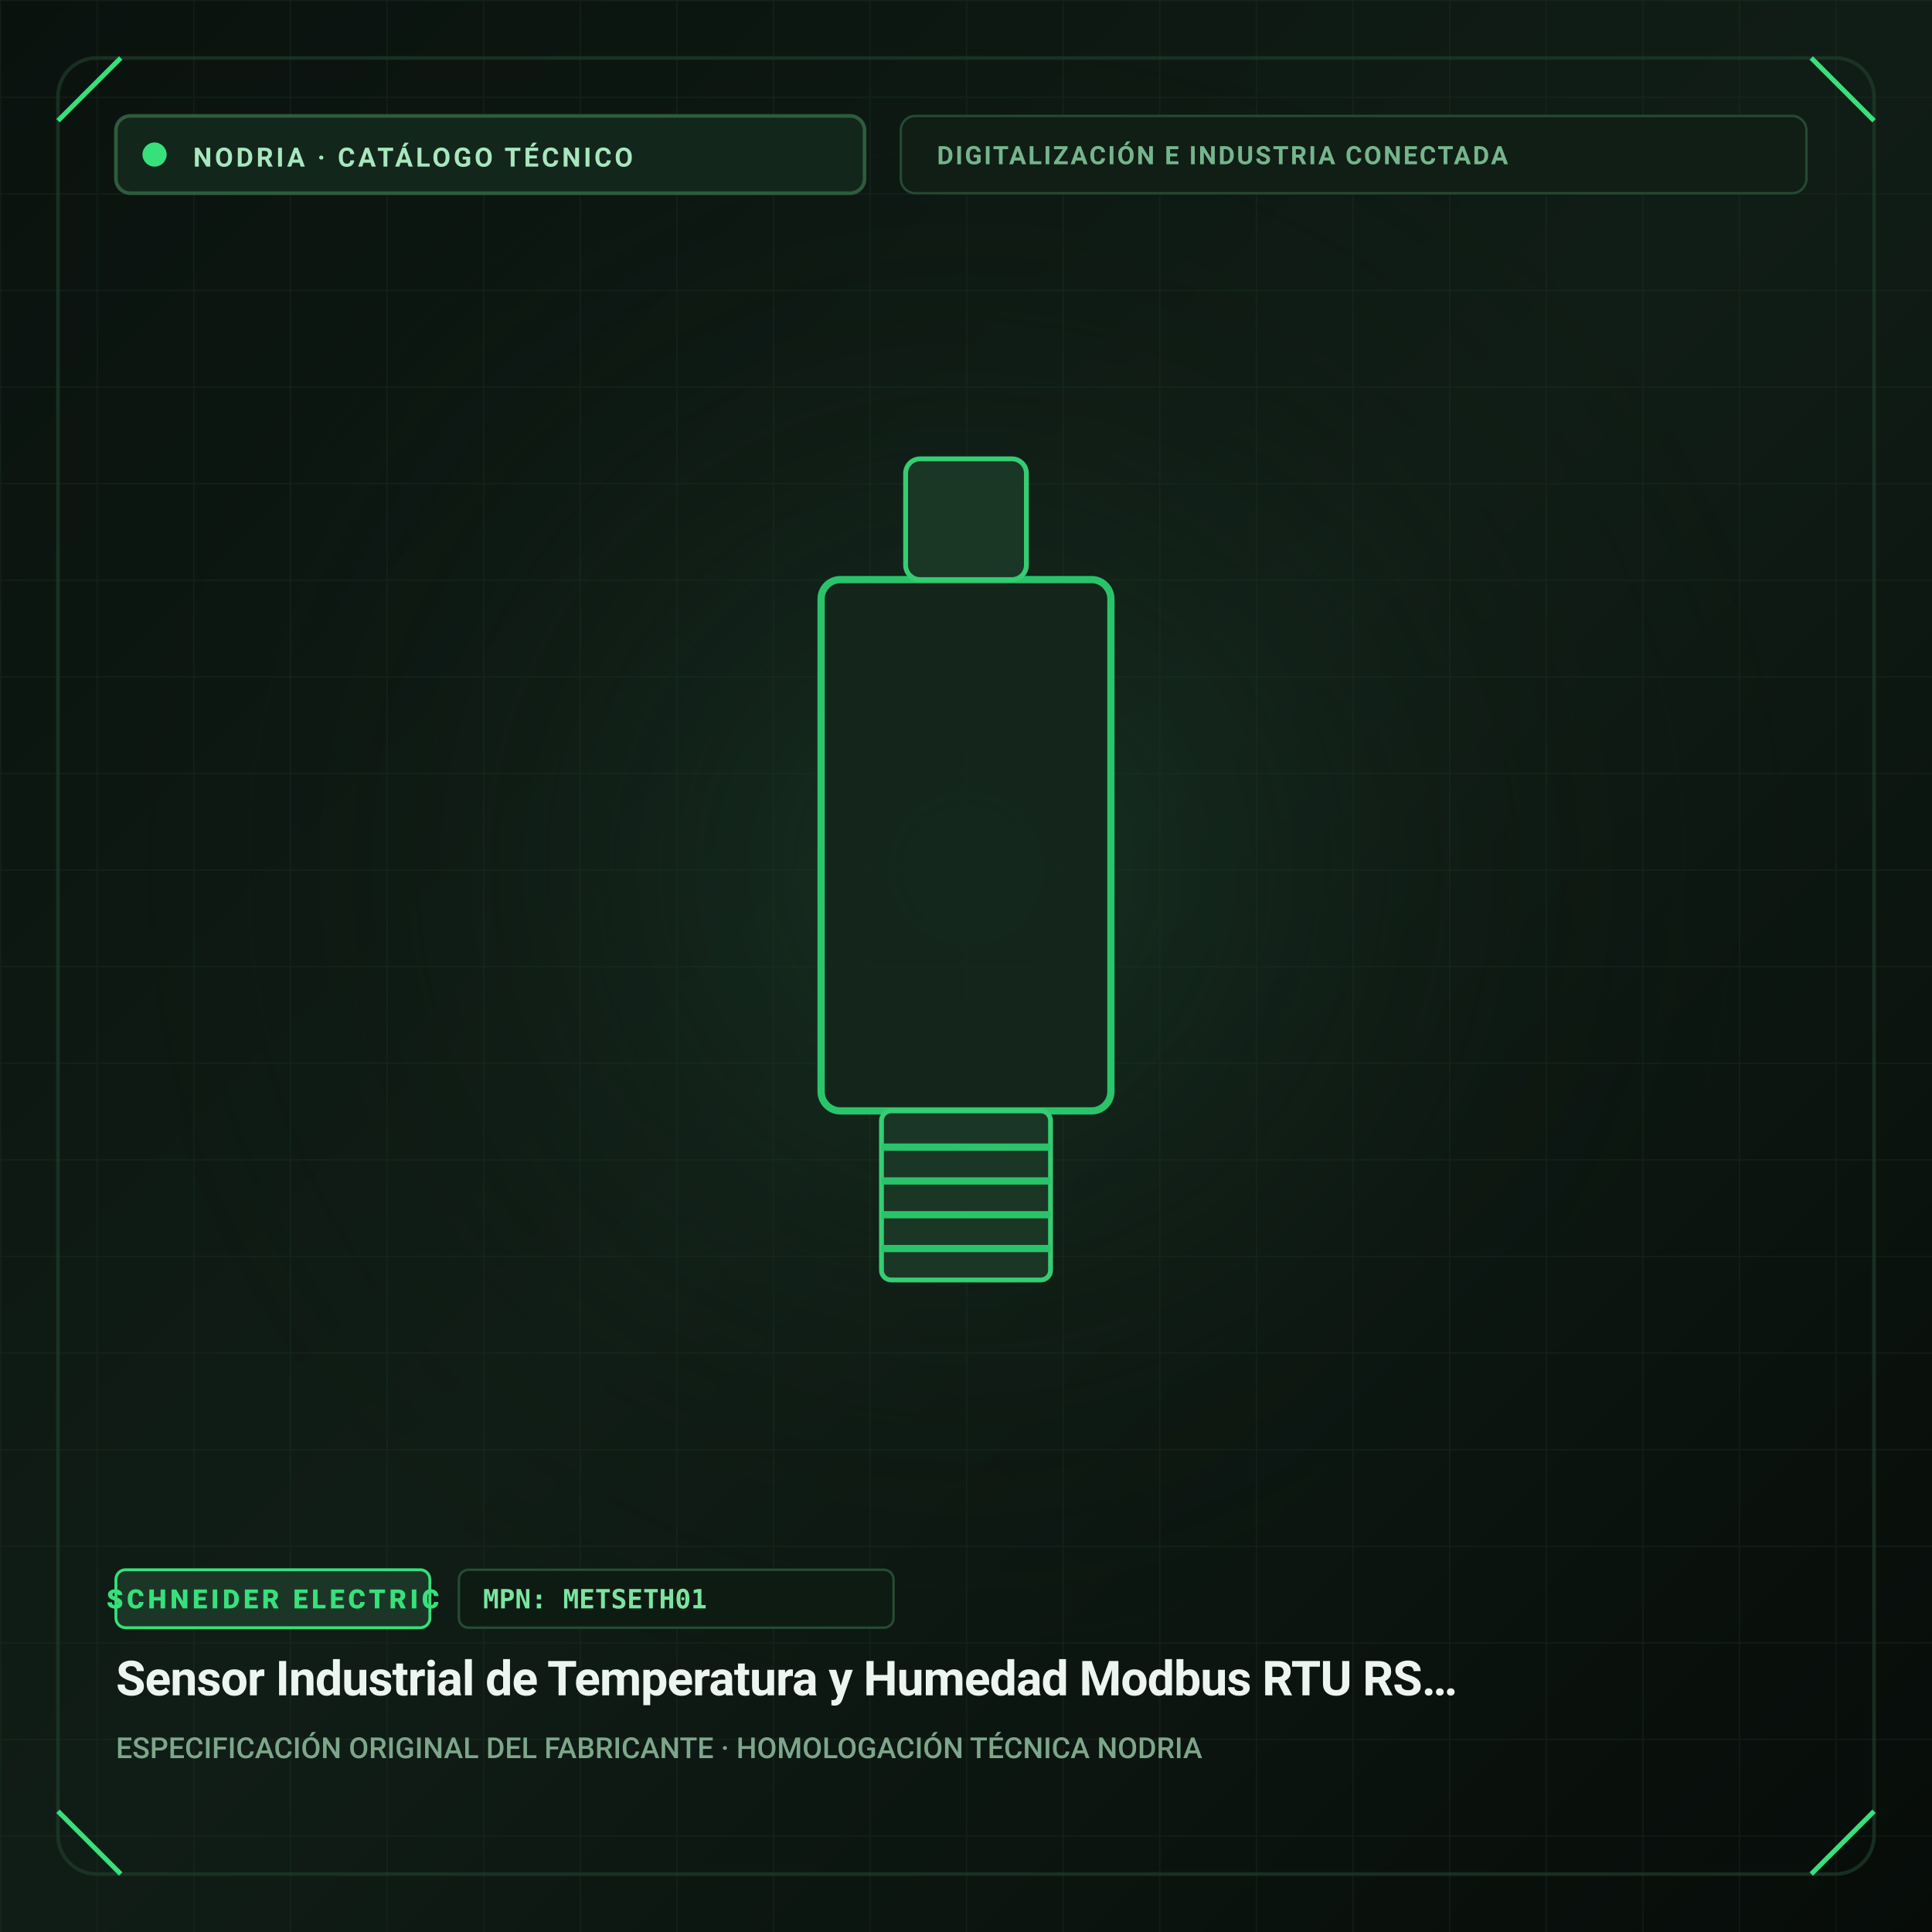
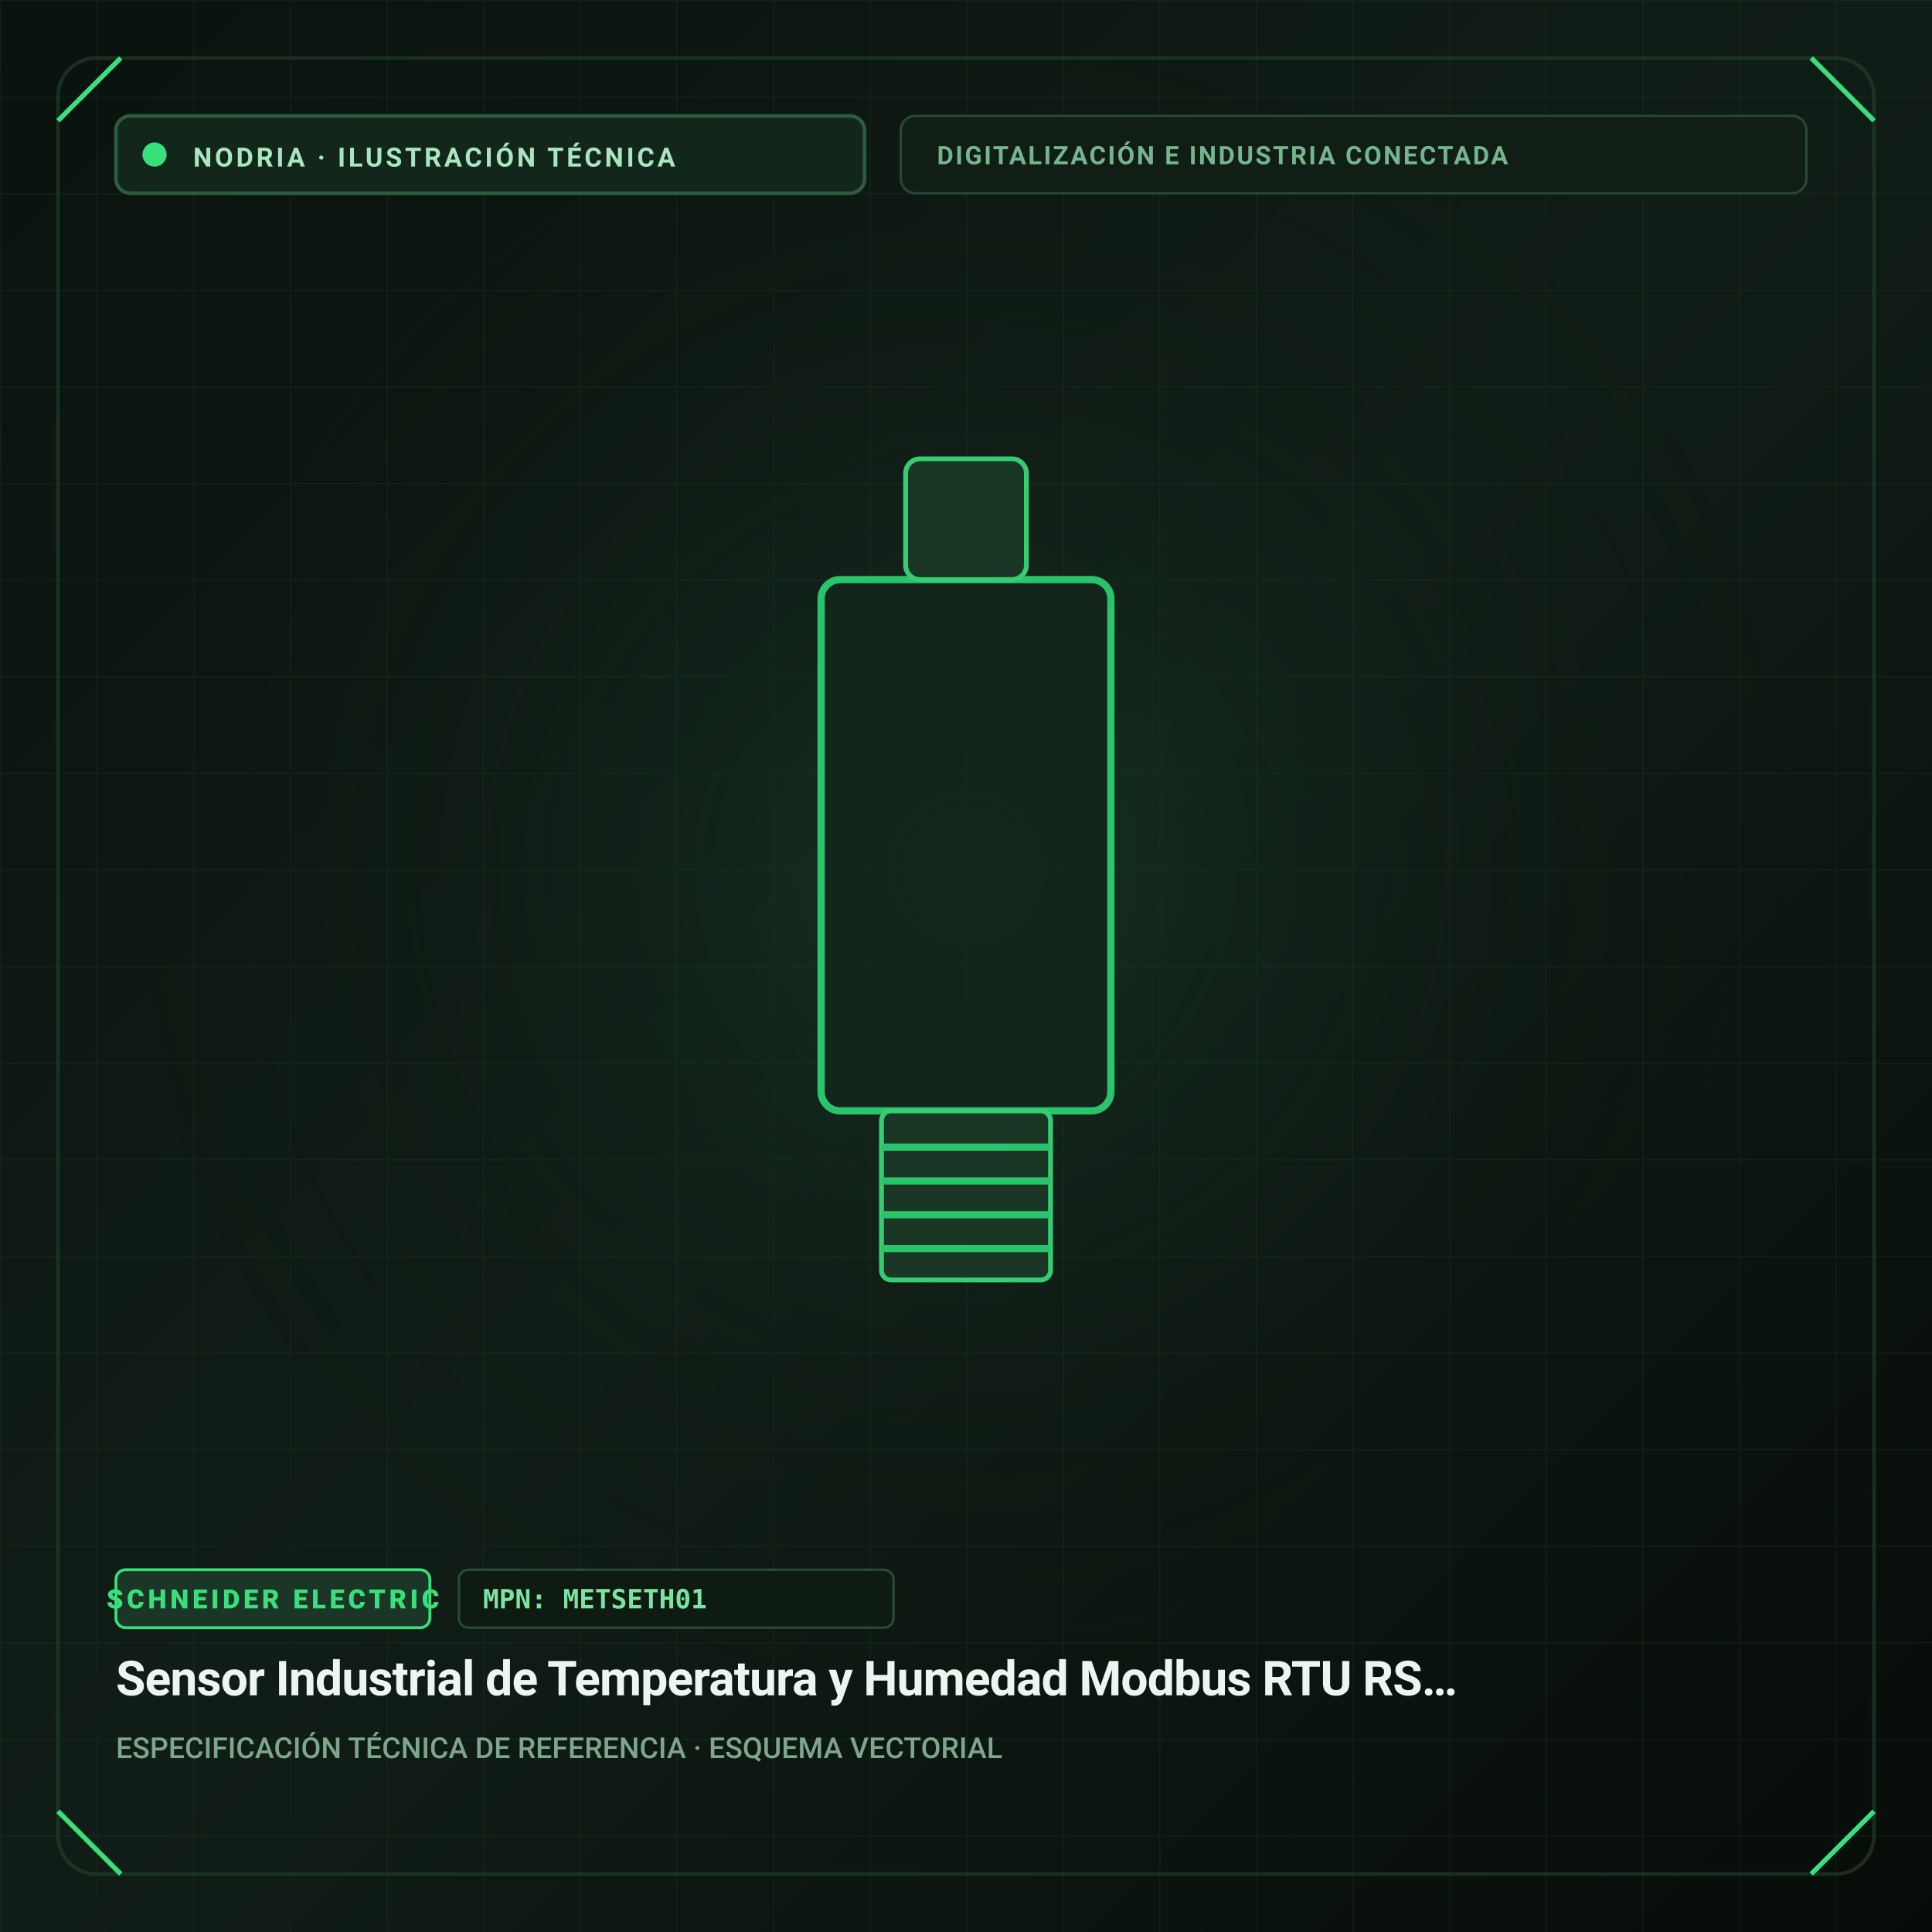
<svg xmlns="http://www.w3.org/2000/svg" viewBox="0 0 800 800" width="800" height="800">
  <defs>
    <linearGradient id="bg-grad" x1="0%" y1="0%" x2="100%" y2="100%">
      <stop offset="0%" stop-color="#0a120e" />
      <stop offset="50%" stop-color="#101d16" />
      <stop offset="100%" stop-color="#070c09" />
    </linearGradient>
    <radialGradient id="center-glow" cx="50%" cy="45%" r="45%">
      <stop offset="0%" stop-color="#234c34" stop-opacity="0.45" />
      <stop offset="70%" stop-color="#101e16" stop-opacity="0.1" />
      <stop offset="100%" stop-color="#0a120e" stop-opacity="0" />
    </radialGradient>
    <pattern id="tech-grid" width="40" height="40" patternUnits="userSpaceOnUse">
      <path d="M 40 0 L 0 0 0 40" fill="none" stroke="#1d3829" stroke-width="1" stroke-opacity="0.35" />
    </pattern>
  </defs>
  <rect width="800" height="800" fill="url(#bg-grad)" />
  <rect width="800" height="800" fill="url(#center-glow)" />
  <rect width="800" height="800" fill="url(#tech-grid)" />
  <rect x="24" y="24" width="752" height="752" rx="16" fill="none" stroke="#1f3d2b" stroke-width="1.5" stroke-opacity="0.7" />
  <line x1="24" y1="50" x2="50" y2="24" stroke="#38e07b" stroke-width="2" />
  <line x1="776" y1="50" x2="750" y2="24" stroke="#38e07b" stroke-width="2" />
  <line x1="24" y1="750" x2="50" y2="776" stroke="#38e07b" stroke-width="2" />
  <line x1="776" y1="750" x2="750" y2="776" stroke="#38e07b" stroke-width="2" />
  <g transform="translate(48, 48)">
    <rect x="0" y="0" width="310" height="32" rx="6" fill="#13261b" stroke="#2e5c3e" stroke-width="1.5" />
    <circle cx="16" cy="16" r="5" fill="#38e07b" />
-     <text x="32" y="21" font-family="-apple-system, BlinkMacSystemFont, 'Segoe UI', Roboto, sans-serif" font-size="11" font-weight="700" fill="#a8e6be" letter-spacing="1.2">NODRIA · CATÁLOGO TÉCNICO</text>
+     <text x="32" y="21" font-family="-apple-system, BlinkMacSystemFont, 'Segoe UI', Roboto, sans-serif" font-size="11" font-weight="700" fill="#a8e6be" letter-spacing="1.2">NODRIA · ILUSTRACIÓN TÉCNICA</text>
    <rect x="325" y="0" width="375" height="32" rx="6" fill="#101e16" stroke="#254a32" stroke-width="1" />
    <text x="340" y="20" font-family="-apple-system, BlinkMacSystemFont, 'Segoe UI', Roboto, sans-serif" font-size="10.5" font-weight="600" fill="#75b58c" letter-spacing="0.8">DIGITALIZACIÓN E INDUSTRIA CONECTADA</text>
  </g>
  <g id="product-schematic">
    <g stroke="#38e07b" stroke-width="2.5" fill="none" opacity="0.9">
      <rect x="340" y="240" width="120" height="220" rx="8" fill="#14261c" stroke="#2bd673" stroke-width="3" />
      <rect x="375" y="190" width="50" height="50" rx="6" fill="#1b3827" stroke="#38e07b" stroke-width="2" />
      <rect x="365" y="460" width="70" height="70" rx="4" fill="#1b3827" stroke="#38e07b" stroke-width="2" />
      <line x1="365" y1="475" x2="435" y2="475" stroke="#2bd673" stroke-width="3" />
      <line x1="365" y1="489" x2="435" y2="489" stroke="#2bd673" stroke-width="3" />
      <line x1="365" y1="503" x2="435" y2="503" stroke="#2bd673" stroke-width="3" />
      <line x1="365" y1="517" x2="435" y2="517" stroke="#2bd673" stroke-width="3" />
    </g>
  </g>
  <g transform="translate(48, 650)">
    <rect x="0" y="0" width="130" height="24" rx="4" fill="#1b3626" stroke="#38e07b" stroke-width="1.2" />
    <text x="65" y="16" font-family="-apple-system, BlinkMacSystemFont, 'Segoe UI', Roboto, sans-serif" font-size="11" font-weight="800" fill="#38e07b" letter-spacing="1.5" text-anchor="middle">SCHNEIDER ELECTRIC</text>
    <rect x="142" y="0" width="180" height="24" rx="4" fill="#0e1b13" stroke="#264c33" stroke-width="1" />
    <text x="152" y="16" font-family="'SF Mono', Consolas, Monaco, monospace" font-size="11" font-weight="600" fill="#7ce49f">MPN: METSETH01</text>
    <text x="0" y="52" font-family="-apple-system, BlinkMacSystemFont, 'Segoe UI', Roboto, sans-serif" font-size="20" font-weight="700" fill="#ecf5ef" letter-spacing="-0.3">
      Sensor Industrial de Temperatura y Humedad Modbus RTU RS…
    </text>
    <text x="0" y="78" font-family="-apple-system, BlinkMacSystemFont, 'Segoe UI', Roboto, sans-serif" font-size="12" font-weight="500" fill="#7da68b">
-       ESPECIFICACIÓN ORIGINAL DEL FABRICANTE · HOMOLOGACIÓN TÉCNICA NODRIA
+       ESPECIFICACIÓN TÉCNICA DE REFERENCIA · ESQUEMA VECTORIAL
    </text>
  </g>
</svg>
